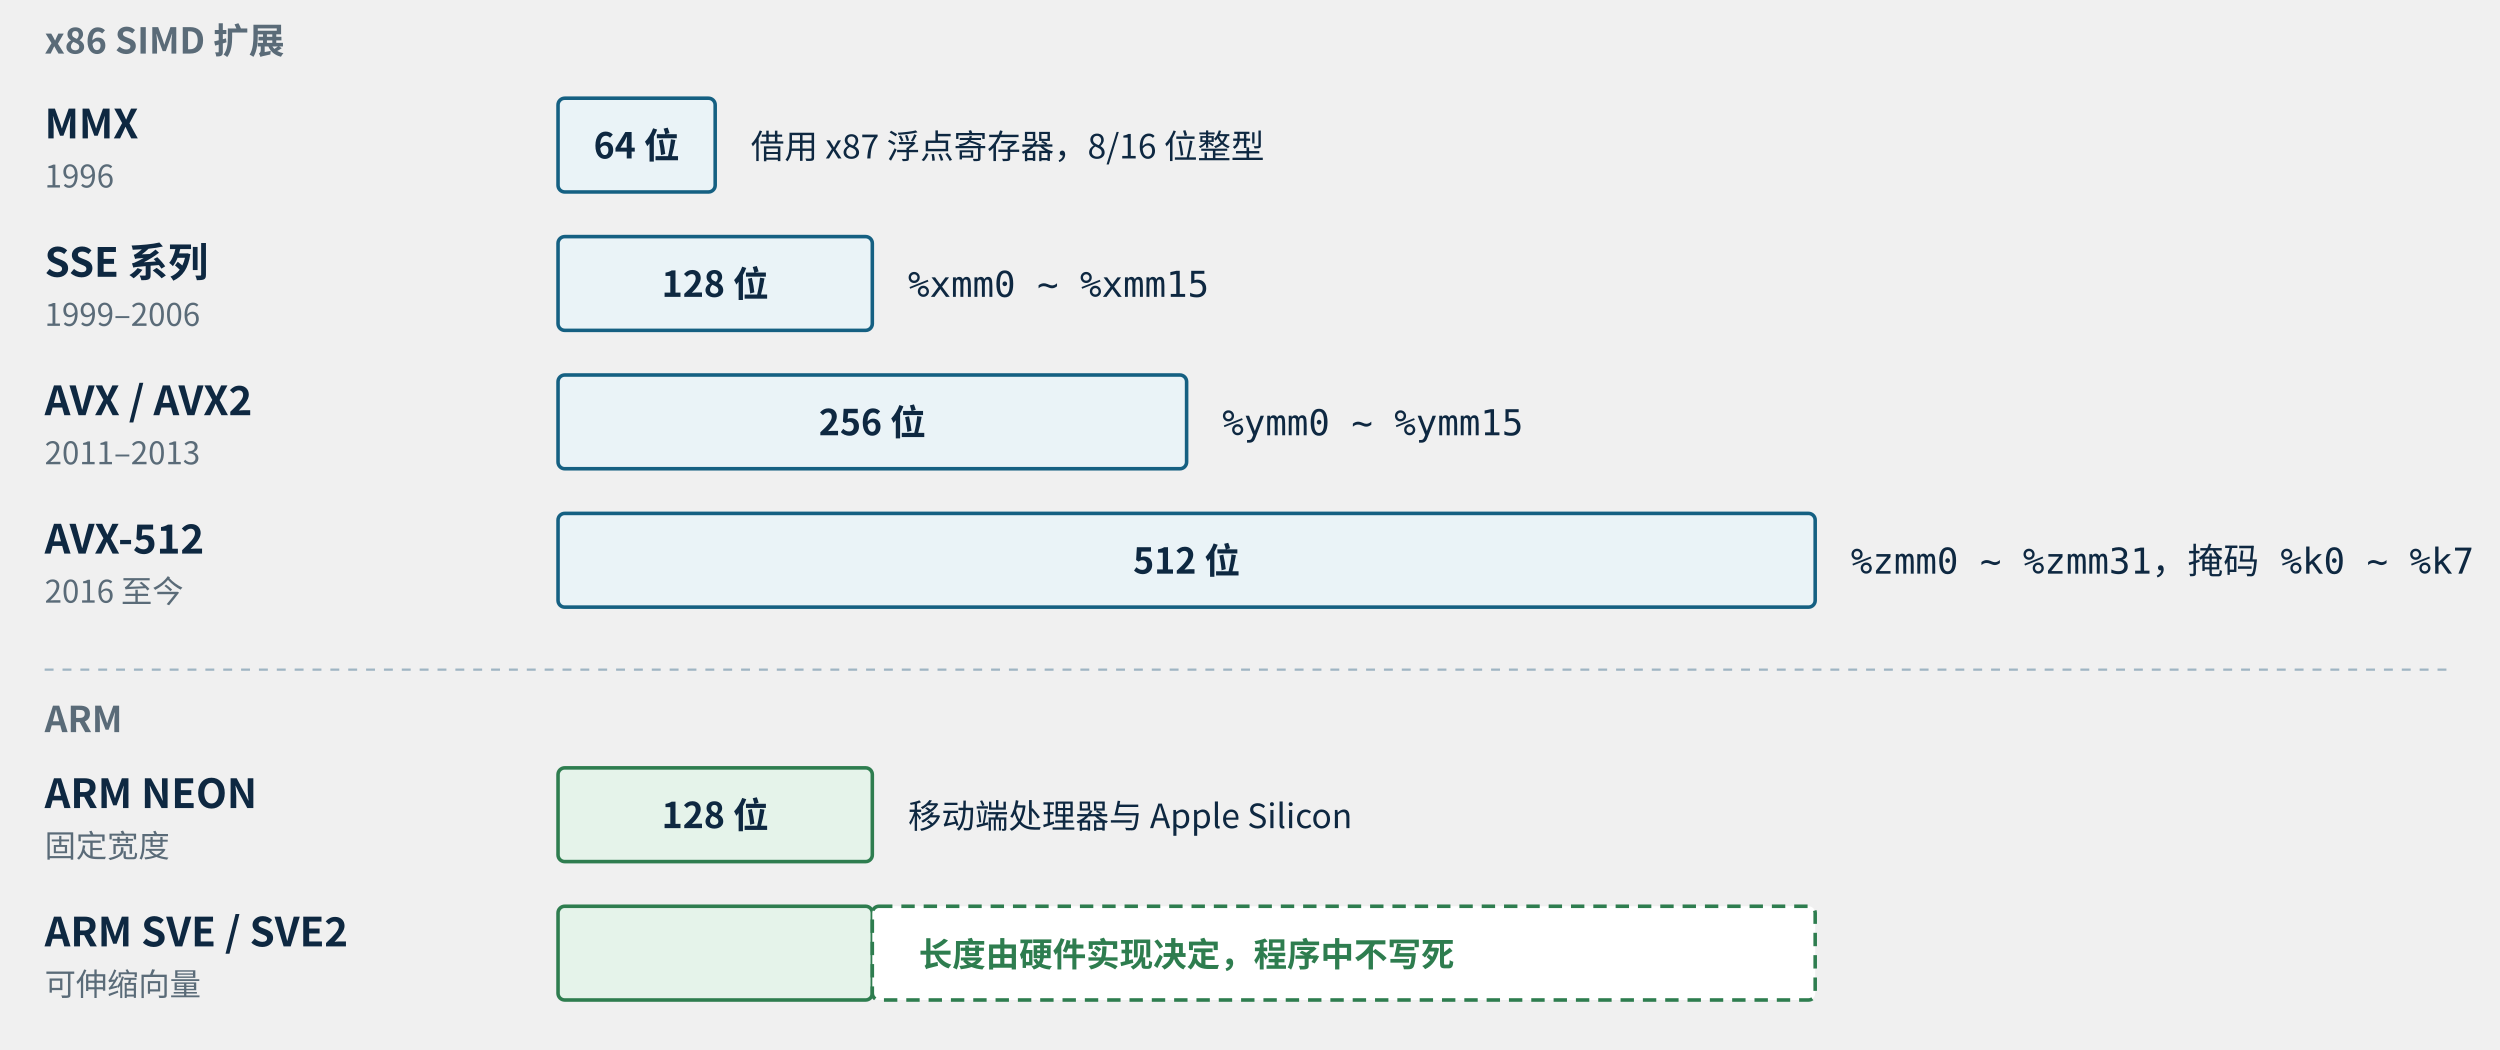
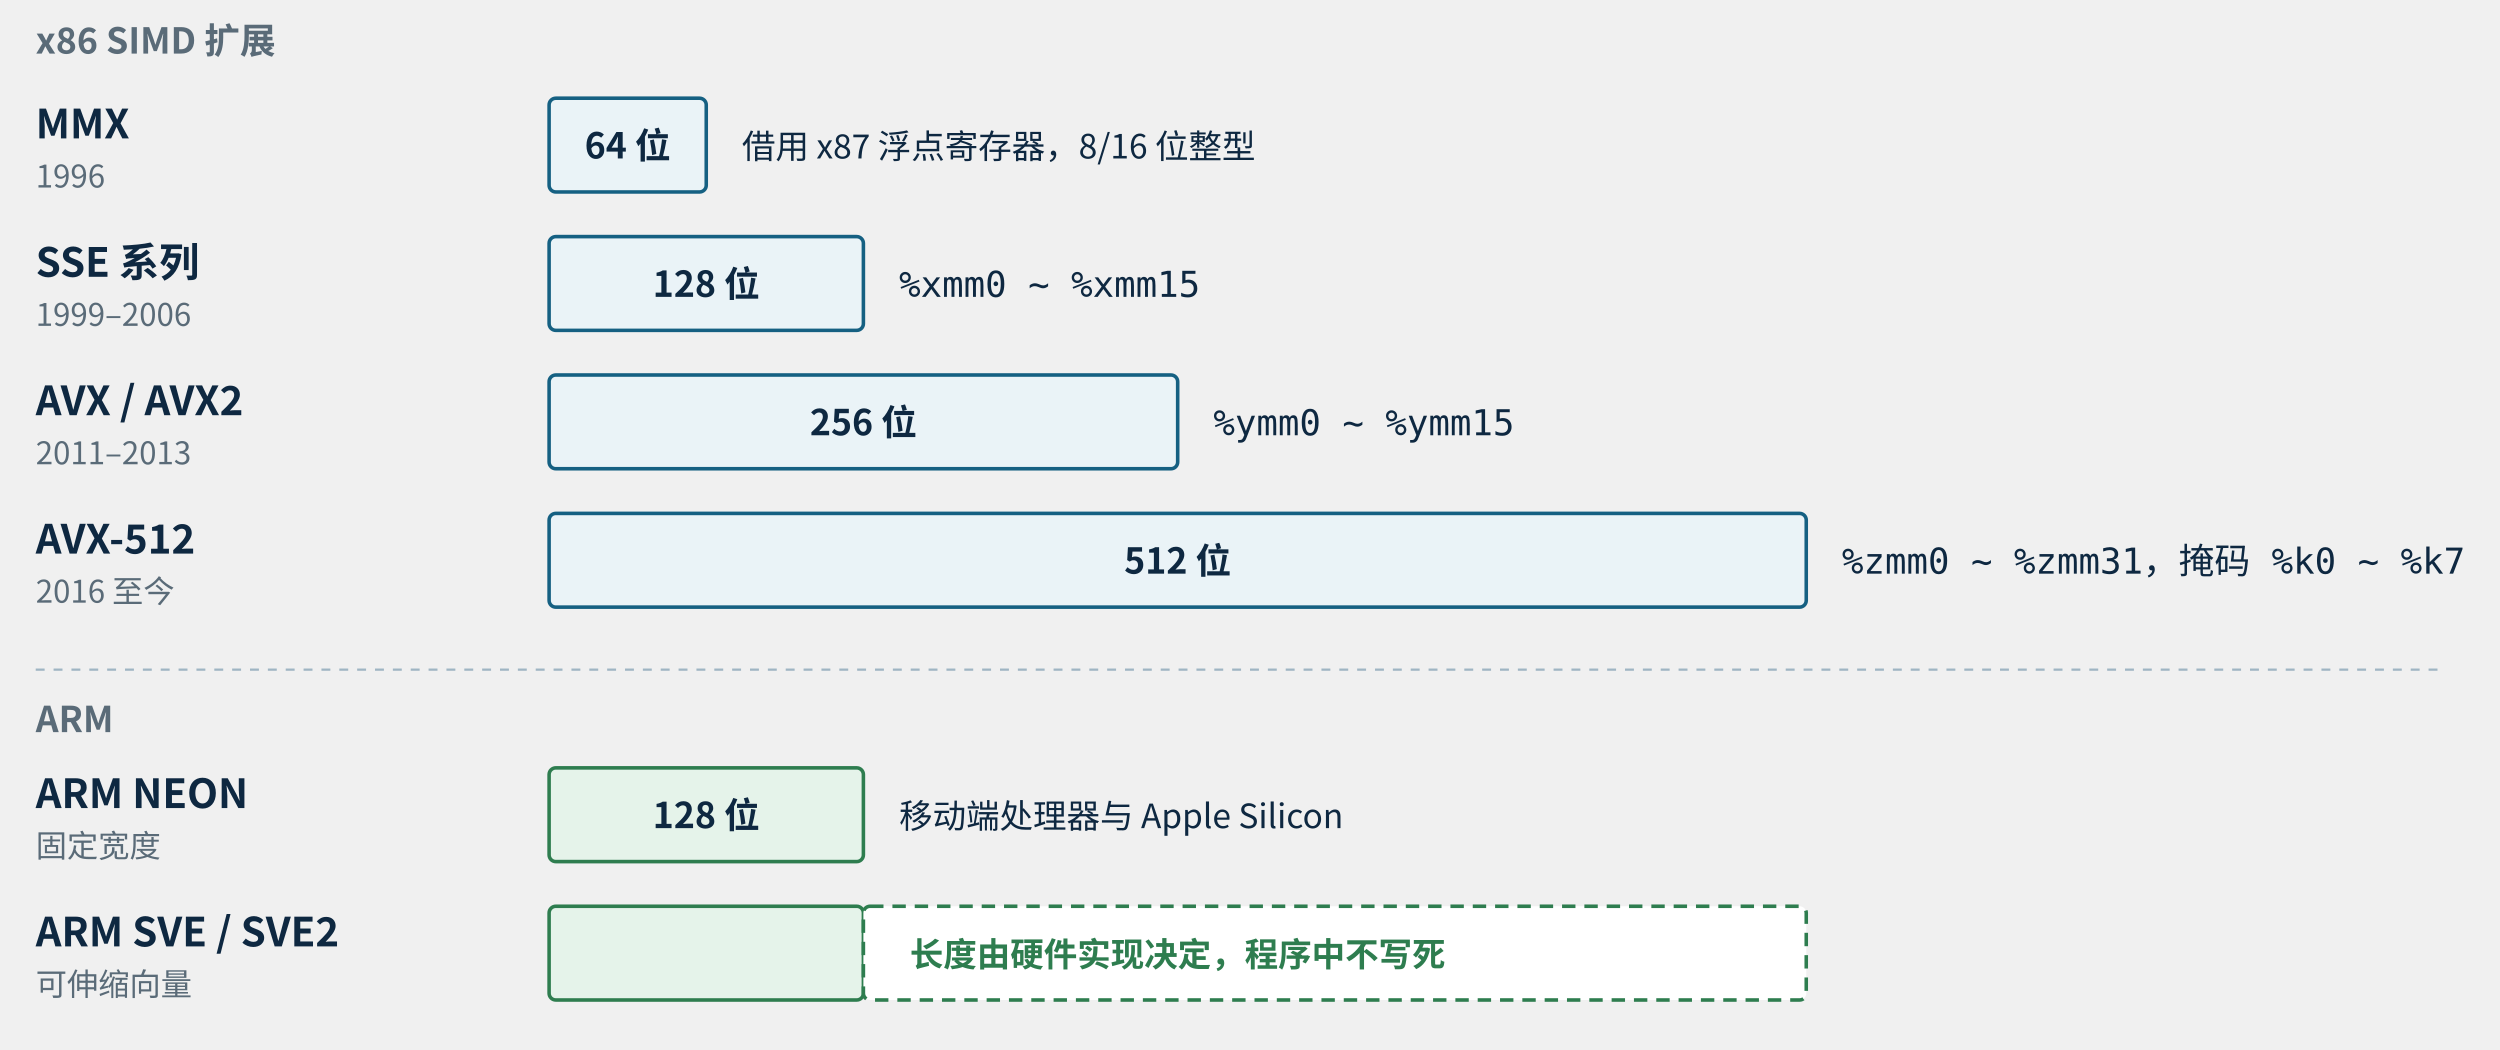
- <svg xmlns="http://www.w3.org/2000/svg" viewBox="0 0 1120 470" width="1120" height="470">
+ <svg xmlns="http://www.w3.org/2000/svg" viewBox="4 0 1120 470" width="1120" height="470">
  <defs>
    <marker id="ah-156082" viewBox="0 0 10 10" refX="9" refY="5" markerWidth="7" markerHeight="7" orient="auto-start-reverse">
      <path d="M0,0 L10,5 L0,10 z" fill="#156082" />
    </marker>
    <marker id="ah-e97132" viewBox="0 0 10 10" refX="9" refY="5" markerWidth="7" markerHeight="7" orient="auto-start-reverse">
      <path d="M0,0 L10,5 L0,10 z" fill="#e97132" />
    </marker>
    <marker id="ah-0e2841" viewBox="0 0 10 10" refX="9" refY="5" markerWidth="7" markerHeight="7" orient="auto-start-reverse">
      <path d="M0,0 L10,5 L0,10 z" fill="#0e2841" />
    </marker>
    <marker id="ah-2e7d4f" viewBox="0 0 10 10" refX="9" refY="5" markerWidth="7" markerHeight="7" orient="auto-start-reverse">
      <path d="M0,0 L10,5 L0,10 z" fill="#2e7d4f" />
    </marker>
    <marker id="ah-c0392b" viewBox="0 0 10 10" refX="9" refY="5" markerWidth="7" markerHeight="7" orient="auto-start-reverse">
      <path d="M0,0 L10,5 L0,10 z" fill="#c0392b" />
    </marker>
    <marker id="ah-5a6b78" viewBox="0 0 10 10" refX="9" refY="5" markerWidth="7" markerHeight="7" orient="auto-start-reverse">
      <path d="M0,0 L10,5 L0,10 z" fill="#5a6b78" />
    </marker>
    <marker id="ah-9fb5c3" viewBox="0 0 10 10" refX="9" refY="5" markerWidth="7" markerHeight="7" orient="auto-start-reverse">
      <path d="M0,0 L10,5 L0,10 z" fill="#9fb5c3" />
    </marker>
  </defs>
  <text x="20.0" y="24.0" font-family="PingFang SC, Noto Sans CJK SC, Source Han Sans SC, sans-serif" font-size="16" font-weight="bold" fill="#5a6b78" text-anchor="start">x86 SIMD 扩展</text>
  <text x="20.0" y="62.0" font-family="PingFang SC, Noto Sans CJK SC, Source Han Sans SC, sans-serif" font-size="18" font-weight="bold" fill="#0e2841" text-anchor="start">MMX</text>
  <text x="20.0" y="84.0" font-family="PingFang SC, Noto Sans CJK SC, Source Han Sans SC, sans-serif" font-size="14" font-weight="normal" fill="#5a6b78" text-anchor="start">1996</text>
  <rect x="250.0" y="44.0" width="70.4" height="42.0" rx="3" fill="#eaf3f7" stroke="#156082" stroke-width="1.6" />
  <text x="285.2" y="71.0" font-family="PingFang SC, Noto Sans CJK SC, Source Han Sans SC, sans-serif" font-size="16" font-weight="bold" fill="#0e2841" text-anchor="middle">64 位</text>
  <text x="336.4" y="71.0" font-family="PingFang SC, Noto Sans CJK SC, Source Han Sans SC, sans-serif" font-size="15" font-weight="normal" fill="#0e2841" text-anchor="start">借用 x87 浮点寄存器，8/16 位整型</text>
  <text x="20.0" y="124.0" font-family="PingFang SC, Noto Sans CJK SC, Source Han Sans SC, sans-serif" font-size="18" font-weight="bold" fill="#0e2841" text-anchor="start">SSE 系列</text>
  <text x="20.0" y="146.0" font-family="PingFang SC, Noto Sans CJK SC, Source Han Sans SC, sans-serif" font-size="14" font-weight="normal" fill="#5a6b78" text-anchor="start">1999–2006</text>
  <rect x="250.0" y="106.0" width="140.8" height="42.0" rx="3" fill="#eaf3f7" stroke="#156082" stroke-width="1.6" />
  <text x="320.4" y="133.0" font-family="PingFang SC, Noto Sans CJK SC, Source Han Sans SC, sans-serif" font-size="16" font-weight="bold" fill="#0e2841" text-anchor="middle">128 位</text>
  <text x="406.8" y="133.0" font-family="SFMono-Regular, Menlo, DejaVu Sans Mono, Consolas, monospace" font-size="16" font-weight="normal" fill="#0e2841" text-anchor="start">%xmm0 ~ %xmm15</text>
  <text x="20.0" y="186.0" font-family="PingFang SC, Noto Sans CJK SC, Source Han Sans SC, sans-serif" font-size="18" font-weight="bold" fill="#0e2841" text-anchor="start">AVX / AVX2</text>
  <text x="20.0" y="208.0" font-family="PingFang SC, Noto Sans CJK SC, Source Han Sans SC, sans-serif" font-size="14" font-weight="normal" fill="#5a6b78" text-anchor="start">2011–2013</text>
  <rect x="250.0" y="168.0" width="281.6" height="42.0" rx="3" fill="#eaf3f7" stroke="#156082" stroke-width="1.6" />
  <text x="390.8" y="195.0" font-family="PingFang SC, Noto Sans CJK SC, Source Han Sans SC, sans-serif" font-size="16" font-weight="bold" fill="#0e2841" text-anchor="middle">256 位</text>
  <text x="547.6" y="195.0" font-family="SFMono-Regular, Menlo, DejaVu Sans Mono, Consolas, monospace" font-size="16" font-weight="normal" fill="#0e2841" text-anchor="start">%ymm0 ~ %ymm15</text>
  <text x="20.0" y="248.0" font-family="PingFang SC, Noto Sans CJK SC, Source Han Sans SC, sans-serif" font-size="18" font-weight="bold" fill="#0e2841" text-anchor="start">AVX-512</text>
  <text x="20.0" y="270.0" font-family="PingFang SC, Noto Sans CJK SC, Source Han Sans SC, sans-serif" font-size="14" font-weight="normal" fill="#5a6b78" text-anchor="start">2016 至今</text>
  <rect x="250.0" y="230.0" width="563.2" height="42.0" rx="3" fill="#eaf3f7" stroke="#156082" stroke-width="1.6" />
  <text x="531.6" y="257.0" font-family="PingFang SC, Noto Sans CJK SC, Source Han Sans SC, sans-serif" font-size="16" font-weight="bold" fill="#0e2841" text-anchor="middle">512 位</text>
  <text x="829.2" y="257.0" font-family="SFMono-Regular, Menlo, DejaVu Sans Mono, Consolas, monospace" font-size="16" font-weight="normal" fill="#0e2841" text-anchor="start">%zmm0 ~ %zmm31，掩码 %k0 ~ %k7</text>
  <line x1="20.0" y1="300.0" x2="1100.0" y2="300.0" stroke="#9fb5c3" stroke-width="1" stroke-dasharray="4 4" />
  <text x="20.0" y="328.0" font-family="PingFang SC, Noto Sans CJK SC, Source Han Sans SC, sans-serif" font-size="16" font-weight="bold" fill="#5a6b78" text-anchor="start">ARM</text>
  <text x="20.0" y="362.0" font-family="PingFang SC, Noto Sans CJK SC, Source Han Sans SC, sans-serif" font-size="18" font-weight="bold" fill="#0e2841" text-anchor="start">ARM NEON</text>
  <text x="20.0" y="384.0" font-family="PingFang SC, Noto Sans CJK SC, Source Han Sans SC, sans-serif" font-size="14" font-weight="normal" fill="#5a6b78" text-anchor="start">固定宽度</text>
  <rect x="250.0" y="344.0" width="140.8" height="42.0" rx="3" fill="#e5f3ea" stroke="#2e7d4f" stroke-width="1.6" />
  <text x="320.4" y="371.0" font-family="PingFang SC, Noto Sans CJK SC, Source Han Sans SC, sans-serif" font-size="16" font-weight="bold" fill="#0e2841" text-anchor="middle">128 位</text>
  <text x="406.8" y="371.0" font-family="PingFang SC, Noto Sans CJK SC, Source Han Sans SC, sans-serif" font-size="15" font-weight="normal" fill="#0e2841" text-anchor="start">移动端处理器与 Apple Silicon</text>
  <text x="20.0" y="424.0" font-family="PingFang SC, Noto Sans CJK SC, Source Han Sans SC, sans-serif" font-size="18" font-weight="bold" fill="#0e2841" text-anchor="start">ARM SVE / SVE2</text>
  <text x="20.0" y="446.0" font-family="PingFang SC, Noto Sans CJK SC, Source Han Sans SC, sans-serif" font-size="14" font-weight="normal" fill="#5a6b78" text-anchor="start">可伸缩向量</text>
  <rect x="250.0" y="406.0" width="140.8" height="42.0" rx="3" fill="#e5f3ea" stroke="#2e7d4f" stroke-width="1.6" />
  <rect x="390.8" y="406.0" width="422.4" height="42.0" rx="3" fill="#ffffff" stroke="#2e7d4f" stroke-width="1.6" stroke-dasharray="6 4" />
  <text x="531.6" y="433.0" font-family="PingFang SC, Noto Sans CJK SC, Source Han Sans SC, sans-serif" font-size="15" font-weight="bold" fill="#2e7d4f" text-anchor="middle">长度由硬件实现决定，程序中不写死</text>
</svg>
